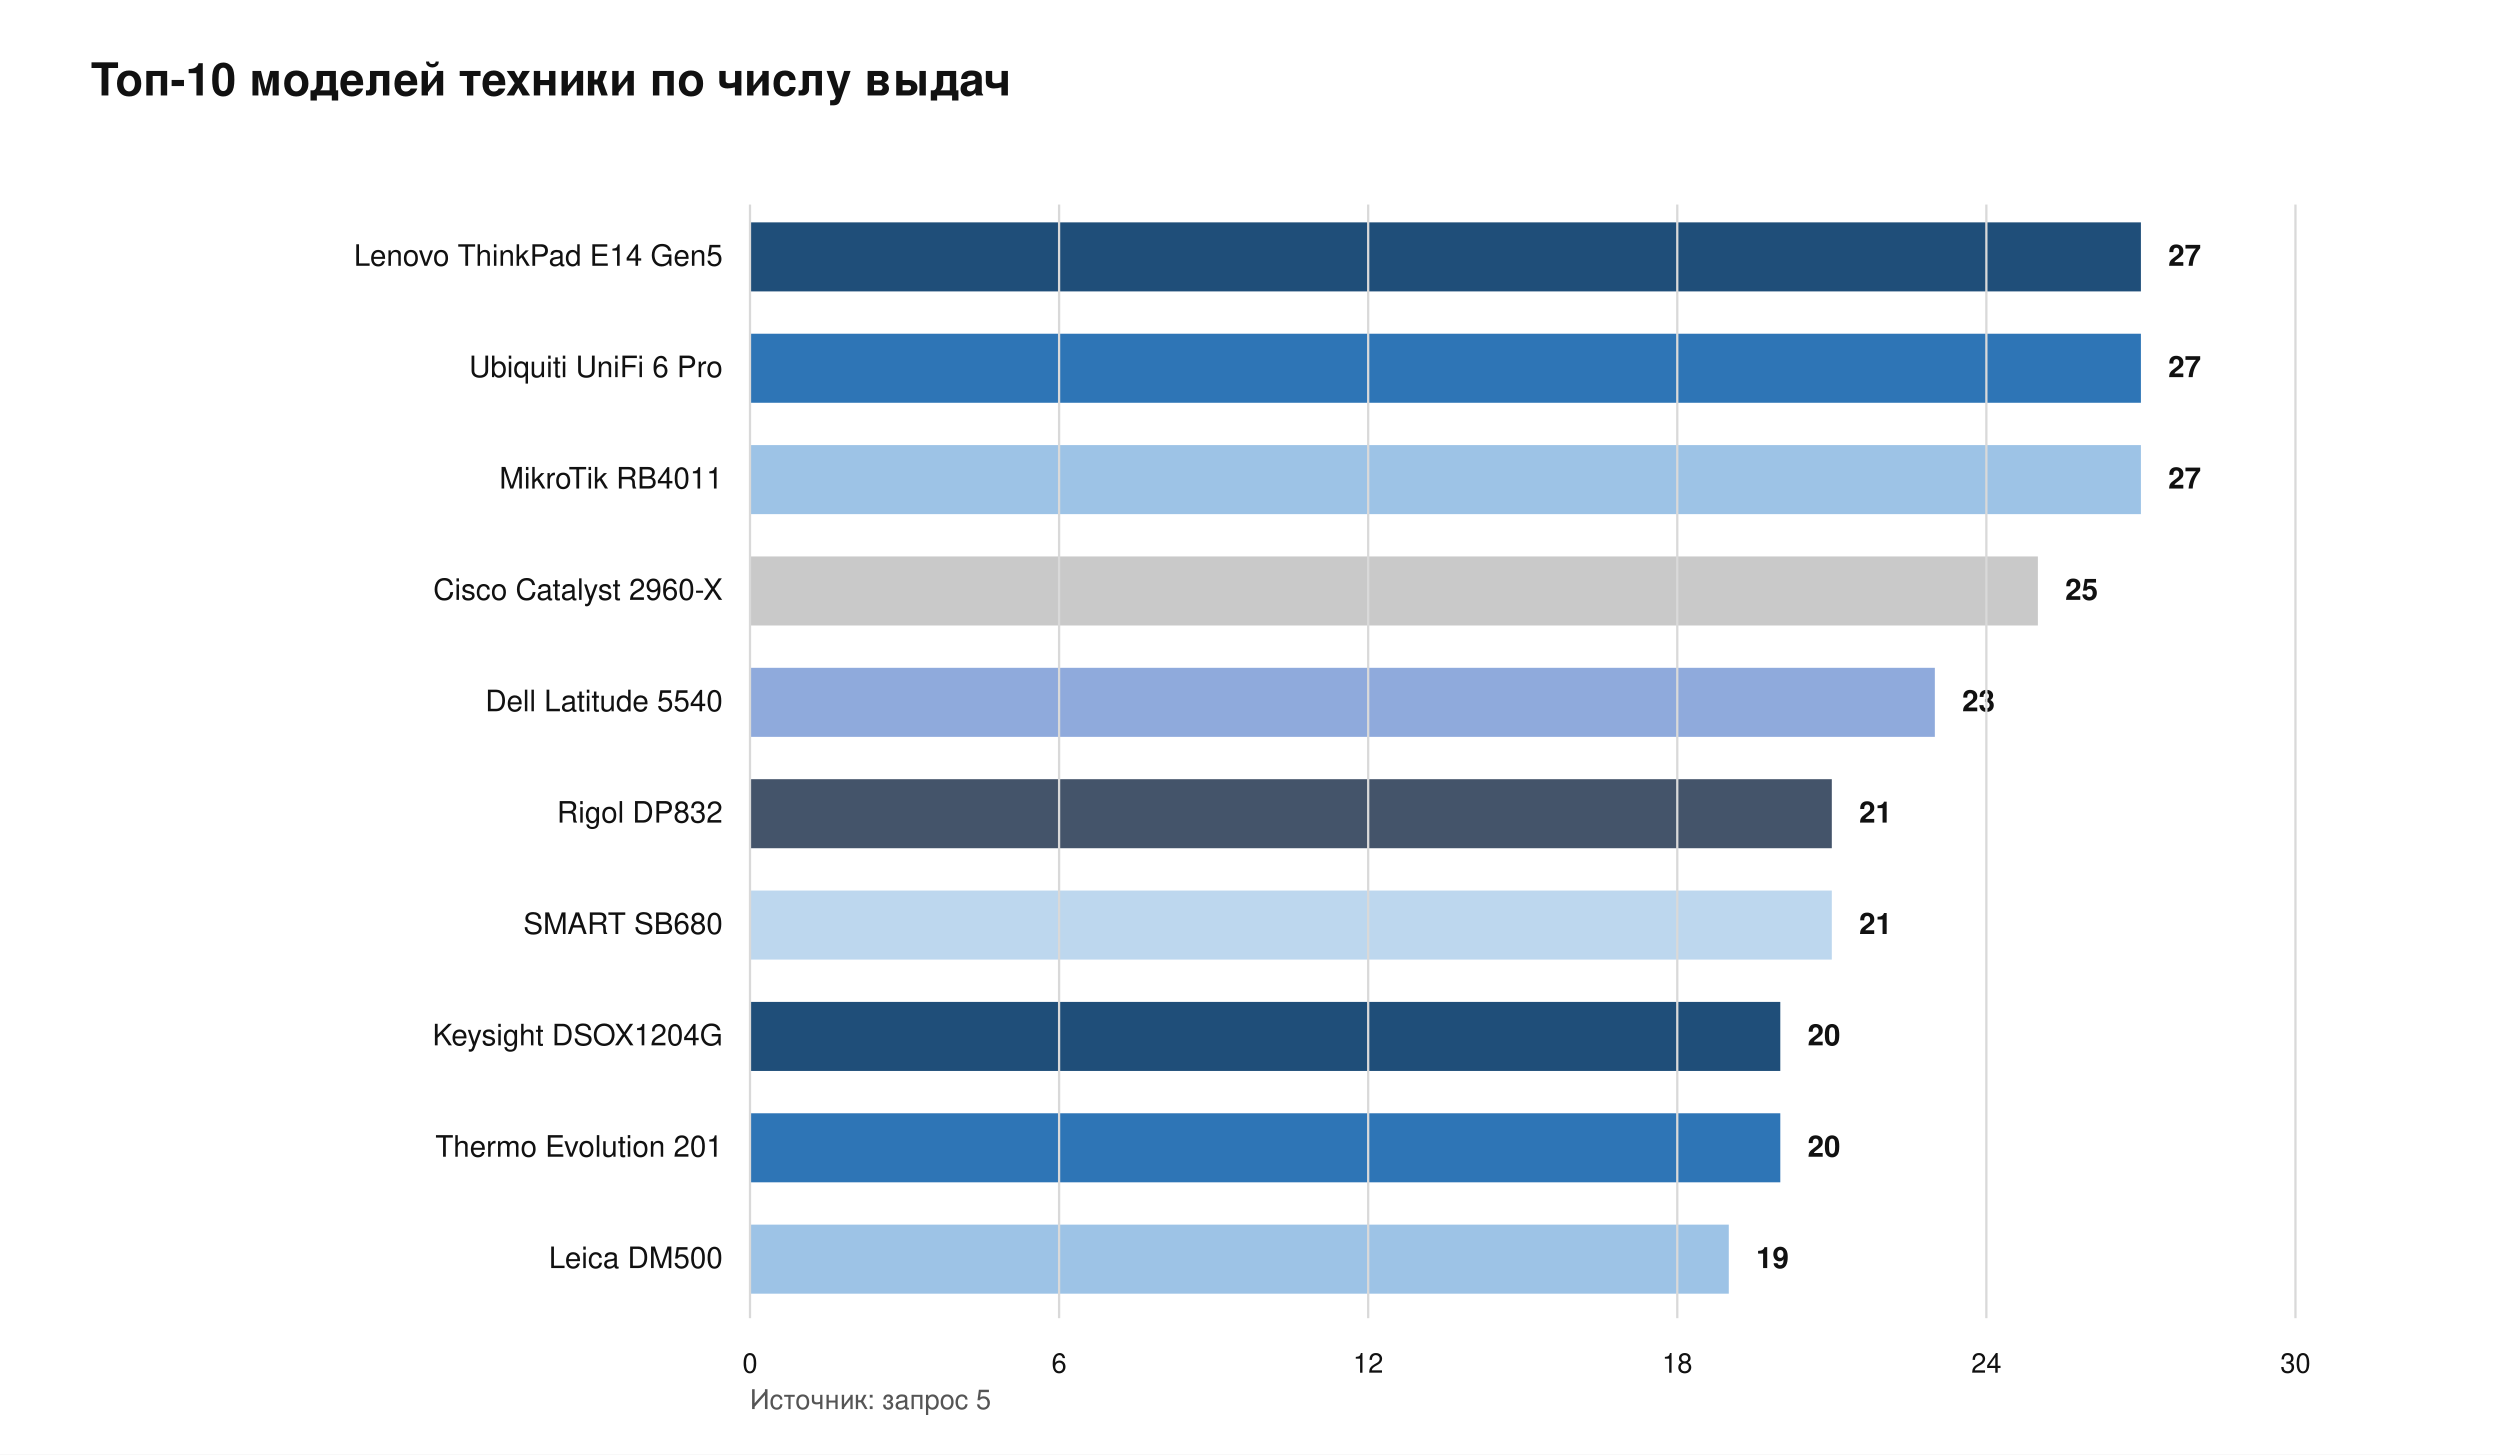
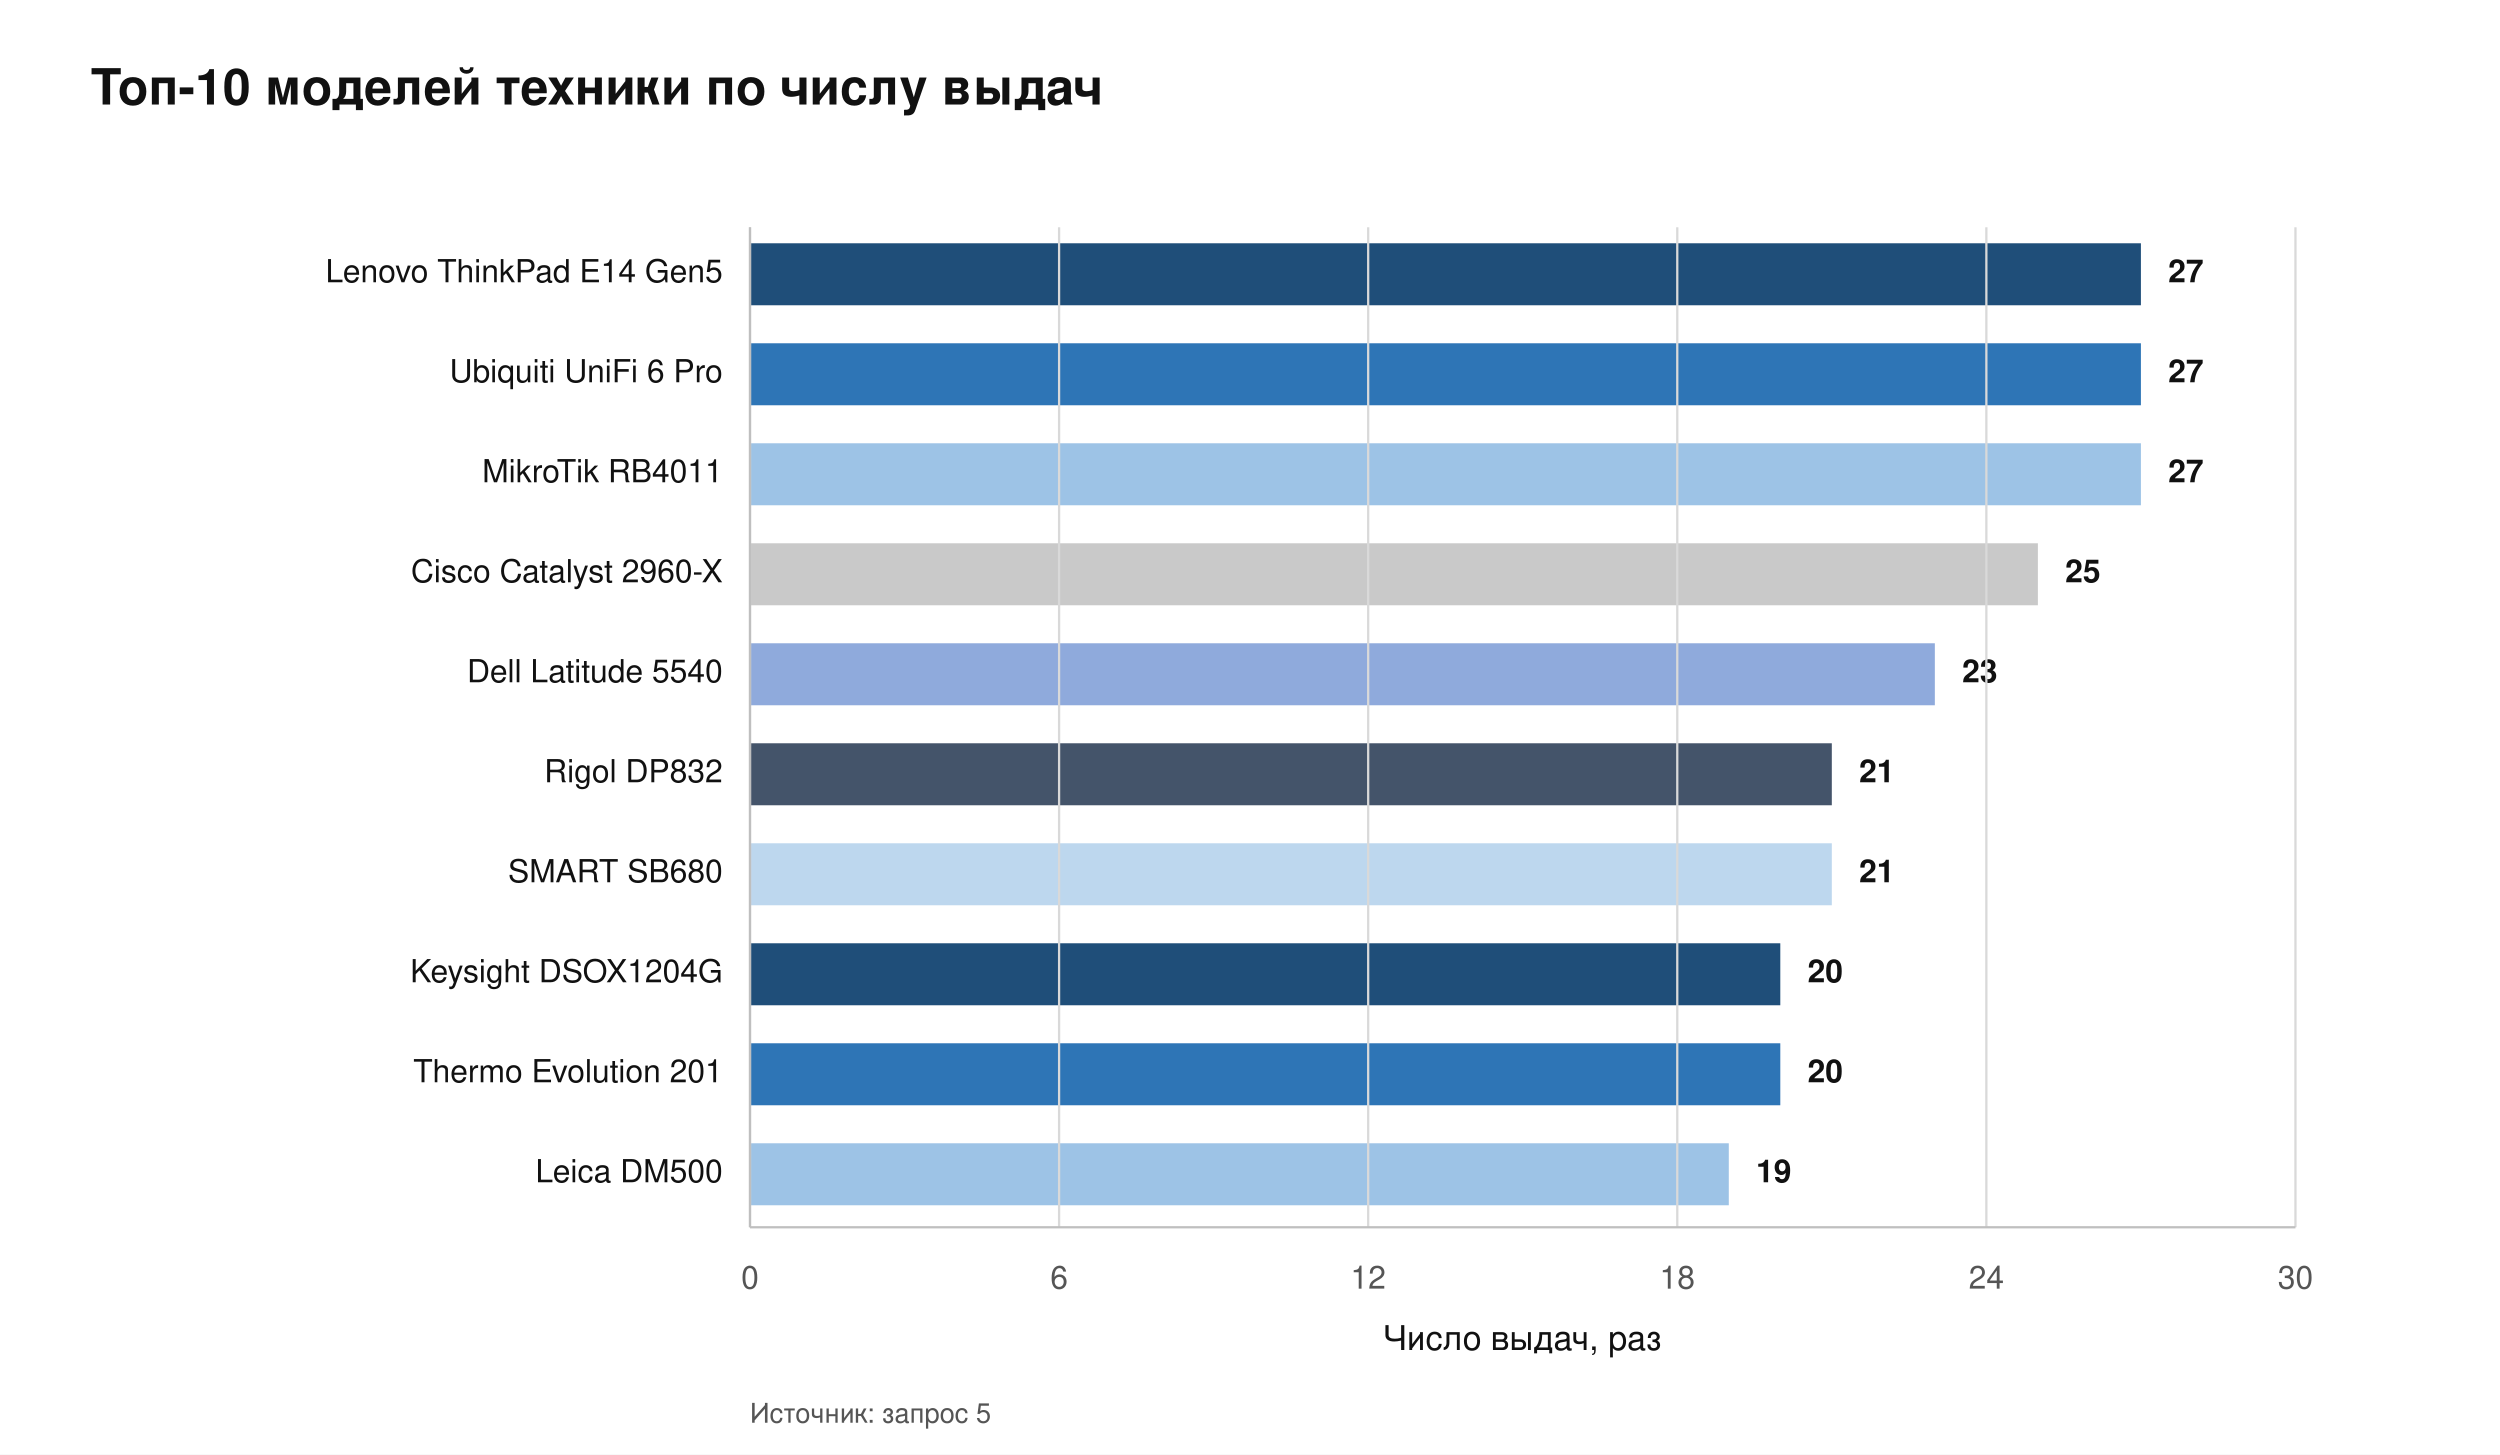
<svg xmlns="http://www.w3.org/2000/svg" width="1100" height="640" viewBox="0 0 1100 640">
  <rect width="100%" height="100%" fill="#ffffff" />
-   <text x="40" y="42" font-family="Helvetica, Arial, sans-serif" font-size="20" font-weight="bold" text-anchor="start" fill="#111111">Топ-10 моделей техники по числу выдач</text>
-   <rect x="330" y="97.84" width="612.0" height="30.38" fill="#1f4e79" stroke="none" stroke-width="0" />
-   <text x="318" y="116.95" font-family="Helvetica, Arial, sans-serif" font-size="13" font-weight="normal" text-anchor="end" fill="#111111">Lenovo ThinkPad E14 Gen5</text>
-   <text x="954.0" y="116.95" font-family="Helvetica, Arial, sans-serif" font-size="13" font-weight="bold" text-anchor="start" fill="#111111">27</text>
-   <rect x="330" y="146.84" width="612.0" height="30.38" fill="#2e75b6" stroke="none" stroke-width="0" />
-   <text x="318" y="165.95" font-family="Helvetica, Arial, sans-serif" font-size="13" font-weight="normal" text-anchor="end" fill="#111111">Ubiquiti UniFi 6 Pro</text>
-   <text x="954.0" y="165.95" font-family="Helvetica, Arial, sans-serif" font-size="13" font-weight="bold" text-anchor="start" fill="#111111">27</text>
-   <rect x="330" y="195.84" width="612.0" height="30.38" fill="#9dc3e6" stroke="none" stroke-width="0" />
-   <text x="318" y="214.95" font-family="Helvetica, Arial, sans-serif" font-size="13" font-weight="normal" text-anchor="end" fill="#111111">MikroTik RB4011</text>
-   <text x="954.0" y="214.95" font-family="Helvetica, Arial, sans-serif" font-size="13" font-weight="bold" text-anchor="start" fill="#111111">27</text>
-   <rect x="330" y="244.84" width="566.667" height="30.38" fill="#c9c9c9" stroke="none" stroke-width="0" />
-   <text x="318" y="263.95" font-family="Helvetica, Arial, sans-serif" font-size="13" font-weight="normal" text-anchor="end" fill="#111111">Cisco Catalyst 2960-X</text>
-   <text x="908.667" y="263.95" font-family="Helvetica, Arial, sans-serif" font-size="13" font-weight="bold" text-anchor="start" fill="#111111">25</text>
-   <rect x="330" y="293.84" width="521.333" height="30.38" fill="#8faadc" stroke="none" stroke-width="0" />
-   <text x="318" y="312.95" font-family="Helvetica, Arial, sans-serif" font-size="13" font-weight="normal" text-anchor="end" fill="#111111">Dell Latitude 5540</text>
-   <text x="863.333" y="312.95" font-family="Helvetica, Arial, sans-serif" font-size="13" font-weight="bold" text-anchor="start" fill="#111111">23</text>
-   <rect x="330" y="342.84" width="476.0" height="30.38" fill="#44546a" stroke="none" stroke-width="0" />
-   <text x="318" y="361.95" font-family="Helvetica, Arial, sans-serif" font-size="13" font-weight="normal" text-anchor="end" fill="#111111">Rigol DP832</text>
-   <text x="818.0" y="361.95" font-family="Helvetica, Arial, sans-serif" font-size="13" font-weight="bold" text-anchor="start" fill="#111111">21</text>
-   <rect x="330" y="391.84" width="476.0" height="30.38" fill="#bdd7ee" stroke="none" stroke-width="0" />
-   <text x="318" y="410.95" font-family="Helvetica, Arial, sans-serif" font-size="13" font-weight="normal" text-anchor="end" fill="#111111">SMART SB680</text>
-   <text x="818.0" y="410.95" font-family="Helvetica, Arial, sans-serif" font-size="13" font-weight="bold" text-anchor="start" fill="#111111">21</text>
-   <rect x="330" y="440.84" width="453.333" height="30.38" fill="#1f4e79" stroke="none" stroke-width="0" />
-   <text x="318" y="459.95" font-family="Helvetica, Arial, sans-serif" font-size="13" font-weight="normal" text-anchor="end" fill="#111111">Keysight DSOX1204G</text>
-   <text x="795.333" y="459.95" font-family="Helvetica, Arial, sans-serif" font-size="13" font-weight="bold" text-anchor="start" fill="#111111">20</text>
-   <rect x="330" y="489.84" width="453.333" height="30.38" fill="#2e75b6" stroke="none" stroke-width="0" />
-   <text x="318" y="508.95" font-family="Helvetica, Arial, sans-serif" font-size="13" font-weight="normal" text-anchor="end" fill="#111111">Thermo Evolution 201</text>
-   <text x="795.333" y="508.95" font-family="Helvetica, Arial, sans-serif" font-size="13" font-weight="bold" text-anchor="start" fill="#111111">20</text>
-   <rect x="330" y="538.84" width="430.667" height="30.38" fill="#9dc3e6" stroke="none" stroke-width="0" />
-   <text x="318" y="557.95" font-family="Helvetica, Arial, sans-serif" font-size="13" font-weight="normal" text-anchor="end" fill="#111111">Leica DM500</text>
-   <text x="772.667" y="557.95" font-family="Helvetica, Arial, sans-serif" font-size="13" font-weight="bold" text-anchor="start" fill="#111111">19</text>
-   <line x1="330.0" y1="90" x2="330.0" y2="580" stroke="#d9d9d9" stroke-width="1" />
-   <text x="330.0" y="604" font-family="Helvetica, Arial, sans-serif" font-size="12" font-weight="normal" text-anchor="middle" fill="#111111">0</text>
-   <line x1="466.0" y1="90" x2="466.0" y2="580" stroke="#d9d9d9" stroke-width="1" />
-   <text x="466.0" y="604" font-family="Helvetica, Arial, sans-serif" font-size="12" font-weight="normal" text-anchor="middle" fill="#111111">6</text>
-   <line x1="602.0" y1="90" x2="602.0" y2="580" stroke="#d9d9d9" stroke-width="1" />
-   <text x="602.0" y="604" font-family="Helvetica, Arial, sans-serif" font-size="12" font-weight="normal" text-anchor="middle" fill="#111111">12</text>
-   <line x1="738.0" y1="90" x2="738.0" y2="580" stroke="#d9d9d9" stroke-width="1" />
-   <text x="738.0" y="604" font-family="Helvetica, Arial, sans-serif" font-size="12" font-weight="normal" text-anchor="middle" fill="#111111">18</text>
-   <line x1="874.0" y1="90" x2="874.0" y2="580" stroke="#d9d9d9" stroke-width="1" />
-   <text x="874.0" y="604" font-family="Helvetica, Arial, sans-serif" font-size="12" font-weight="normal" text-anchor="middle" fill="#111111">24</text>
-   <line x1="1010.0" y1="90" x2="1010.0" y2="580" stroke="#d9d9d9" stroke-width="1" />
-   <text x="1010.0" y="604" font-family="Helvetica, Arial, sans-serif" font-size="12" font-weight="normal" text-anchor="middle" fill="#111111">30</text>
-   <text x="330" y="620" font-family="Helvetica, Arial, sans-serif" font-size="12" font-weight="normal" text-anchor="start" fill="#555555">Источник: запрос 5</text>
+   <text x="40" y="46" font-family="Helvetica, Arial, sans-serif" font-size="22" font-weight="bold" text-anchor="start" fill="#111111">Топ-10 моделей техники по числу выдач</text>
+   <rect x="330" y="107.04" width="612.0" height="27.28" fill="#1f4e79" stroke="none" stroke-width="0" />
+   <text x="318" y="124.2" font-family="Helvetica, Arial, sans-serif" font-size="14" font-weight="normal" text-anchor="end" fill="#111111">Lenovo ThinkPad E14 Gen5</text>
+   <text x="954.0" y="124.2" font-family="Helvetica, Arial, sans-serif" font-size="14" font-weight="bold" text-anchor="start" fill="#111111">27</text>
+   <rect x="330" y="151.04" width="612.0" height="27.28" fill="#2e75b6" stroke="none" stroke-width="0" />
+   <text x="318" y="168.2" font-family="Helvetica, Arial, sans-serif" font-size="14" font-weight="normal" text-anchor="end" fill="#111111">Ubiquiti UniFi 6 Pro</text>
+   <text x="954.0" y="168.2" font-family="Helvetica, Arial, sans-serif" font-size="14" font-weight="bold" text-anchor="start" fill="#111111">27</text>
+   <rect x="330" y="195.04" width="612.0" height="27.28" fill="#9dc3e6" stroke="none" stroke-width="0" />
+   <text x="318" y="212.2" font-family="Helvetica, Arial, sans-serif" font-size="14" font-weight="normal" text-anchor="end" fill="#111111">MikroTik RB4011</text>
+   <text x="954.0" y="212.2" font-family="Helvetica, Arial, sans-serif" font-size="14" font-weight="bold" text-anchor="start" fill="#111111">27</text>
+   <rect x="330" y="239.04" width="566.667" height="27.28" fill="#c9c9c9" stroke="none" stroke-width="0" />
+   <text x="318" y="256.2" font-family="Helvetica, Arial, sans-serif" font-size="14" font-weight="normal" text-anchor="end" fill="#111111">Cisco Catalyst 2960-X</text>
+   <text x="908.667" y="256.2" font-family="Helvetica, Arial, sans-serif" font-size="14" font-weight="bold" text-anchor="start" fill="#111111">25</text>
+   <rect x="330" y="283.04" width="521.333" height="27.28" fill="#8faadc" stroke="none" stroke-width="0" />
+   <text x="318" y="300.2" font-family="Helvetica, Arial, sans-serif" font-size="14" font-weight="normal" text-anchor="end" fill="#111111">Dell Latitude 5540</text>
+   <text x="863.333" y="300.2" font-family="Helvetica, Arial, sans-serif" font-size="14" font-weight="bold" text-anchor="start" fill="#111111">23</text>
+   <rect x="330" y="327.04" width="476.0" height="27.28" fill="#44546a" stroke="none" stroke-width="0" />
+   <text x="318" y="344.2" font-family="Helvetica, Arial, sans-serif" font-size="14" font-weight="normal" text-anchor="end" fill="#111111">Rigol DP832</text>
+   <text x="818.0" y="344.2" font-family="Helvetica, Arial, sans-serif" font-size="14" font-weight="bold" text-anchor="start" fill="#111111">21</text>
+   <rect x="330" y="371.04" width="476.0" height="27.28" fill="#bdd7ee" stroke="none" stroke-width="0" />
+   <text x="318" y="388.2" font-family="Helvetica, Arial, sans-serif" font-size="14" font-weight="normal" text-anchor="end" fill="#111111">SMART SB680</text>
+   <text x="818.0" y="388.2" font-family="Helvetica, Arial, sans-serif" font-size="14" font-weight="bold" text-anchor="start" fill="#111111">21</text>
+   <rect x="330" y="415.04" width="453.333" height="27.28" fill="#1f4e79" stroke="none" stroke-width="0" />
+   <text x="318" y="432.2" font-family="Helvetica, Arial, sans-serif" font-size="14" font-weight="normal" text-anchor="end" fill="#111111">Keysight DSOX1204G</text>
+   <text x="795.333" y="432.2" font-family="Helvetica, Arial, sans-serif" font-size="14" font-weight="bold" text-anchor="start" fill="#111111">20</text>
+   <rect x="330" y="459.04" width="453.333" height="27.28" fill="#2e75b6" stroke="none" stroke-width="0" />
+   <text x="318" y="476.2" font-family="Helvetica, Arial, sans-serif" font-size="14" font-weight="normal" text-anchor="end" fill="#111111">Thermo Evolution 201</text>
+   <text x="795.333" y="476.2" font-family="Helvetica, Arial, sans-serif" font-size="14" font-weight="bold" text-anchor="start" fill="#111111">20</text>
+   <rect x="330" y="503.04" width="430.667" height="27.28" fill="#9dc3e6" stroke="none" stroke-width="0" />
+   <text x="318" y="520.2" font-family="Helvetica, Arial, sans-serif" font-size="14" font-weight="normal" text-anchor="end" fill="#111111">Leica DM500</text>
+   <text x="772.667" y="520.2" font-family="Helvetica, Arial, sans-serif" font-size="14" font-weight="bold" text-anchor="start" fill="#111111">19</text>
+   <line x1="330.0" y1="100" x2="330.0" y2="540" stroke="#d9d9d9" stroke-width="1" />
+   <text x="330.0" y="567" font-family="Helvetica, Arial, sans-serif" font-size="14" font-weight="normal" text-anchor="middle" fill="#555555">0</text>
+   <line x1="466.0" y1="100" x2="466.0" y2="540" stroke="#d9d9d9" stroke-width="1" />
+   <text x="466.0" y="567" font-family="Helvetica, Arial, sans-serif" font-size="14" font-weight="normal" text-anchor="middle" fill="#555555">6</text>
+   <line x1="602.0" y1="100" x2="602.0" y2="540" stroke="#d9d9d9" stroke-width="1" />
+   <text x="602.0" y="567" font-family="Helvetica, Arial, sans-serif" font-size="14" font-weight="normal" text-anchor="middle" fill="#555555">12</text>
+   <line x1="738.0" y1="100" x2="738.0" y2="540" stroke="#d9d9d9" stroke-width="1" />
+   <text x="738.0" y="567" font-family="Helvetica, Arial, sans-serif" font-size="14" font-weight="normal" text-anchor="middle" fill="#555555">18</text>
+   <line x1="874.0" y1="100" x2="874.0" y2="540" stroke="#d9d9d9" stroke-width="1" />
+   <text x="874.0" y="567" font-family="Helvetica, Arial, sans-serif" font-size="14" font-weight="normal" text-anchor="middle" fill="#555555">24</text>
+   <line x1="1010.0" y1="100" x2="1010.0" y2="540" stroke="#d9d9d9" stroke-width="1" />
+   <text x="1010.0" y="567" font-family="Helvetica, Arial, sans-serif" font-size="14" font-weight="normal" text-anchor="middle" fill="#555555">30</text>
+   <line x1="330" y1="100" x2="330" y2="540" stroke="#bfbfbf" stroke-width="1" />
+   <line x1="330" y1="540" x2="1010" y2="540" stroke="#bfbfbf" stroke-width="1" />
+   <text x="670.0" y="594" font-family="Helvetica, Arial, sans-serif" font-size="15" font-weight="normal" text-anchor="middle" fill="#111111">Число выдач, раз</text>
+   <text x="330" y="626" font-family="Helvetica, Arial, sans-serif" font-size="12" font-weight="normal" text-anchor="start" fill="#555555">Источник: запрос 5</text>
</svg>
